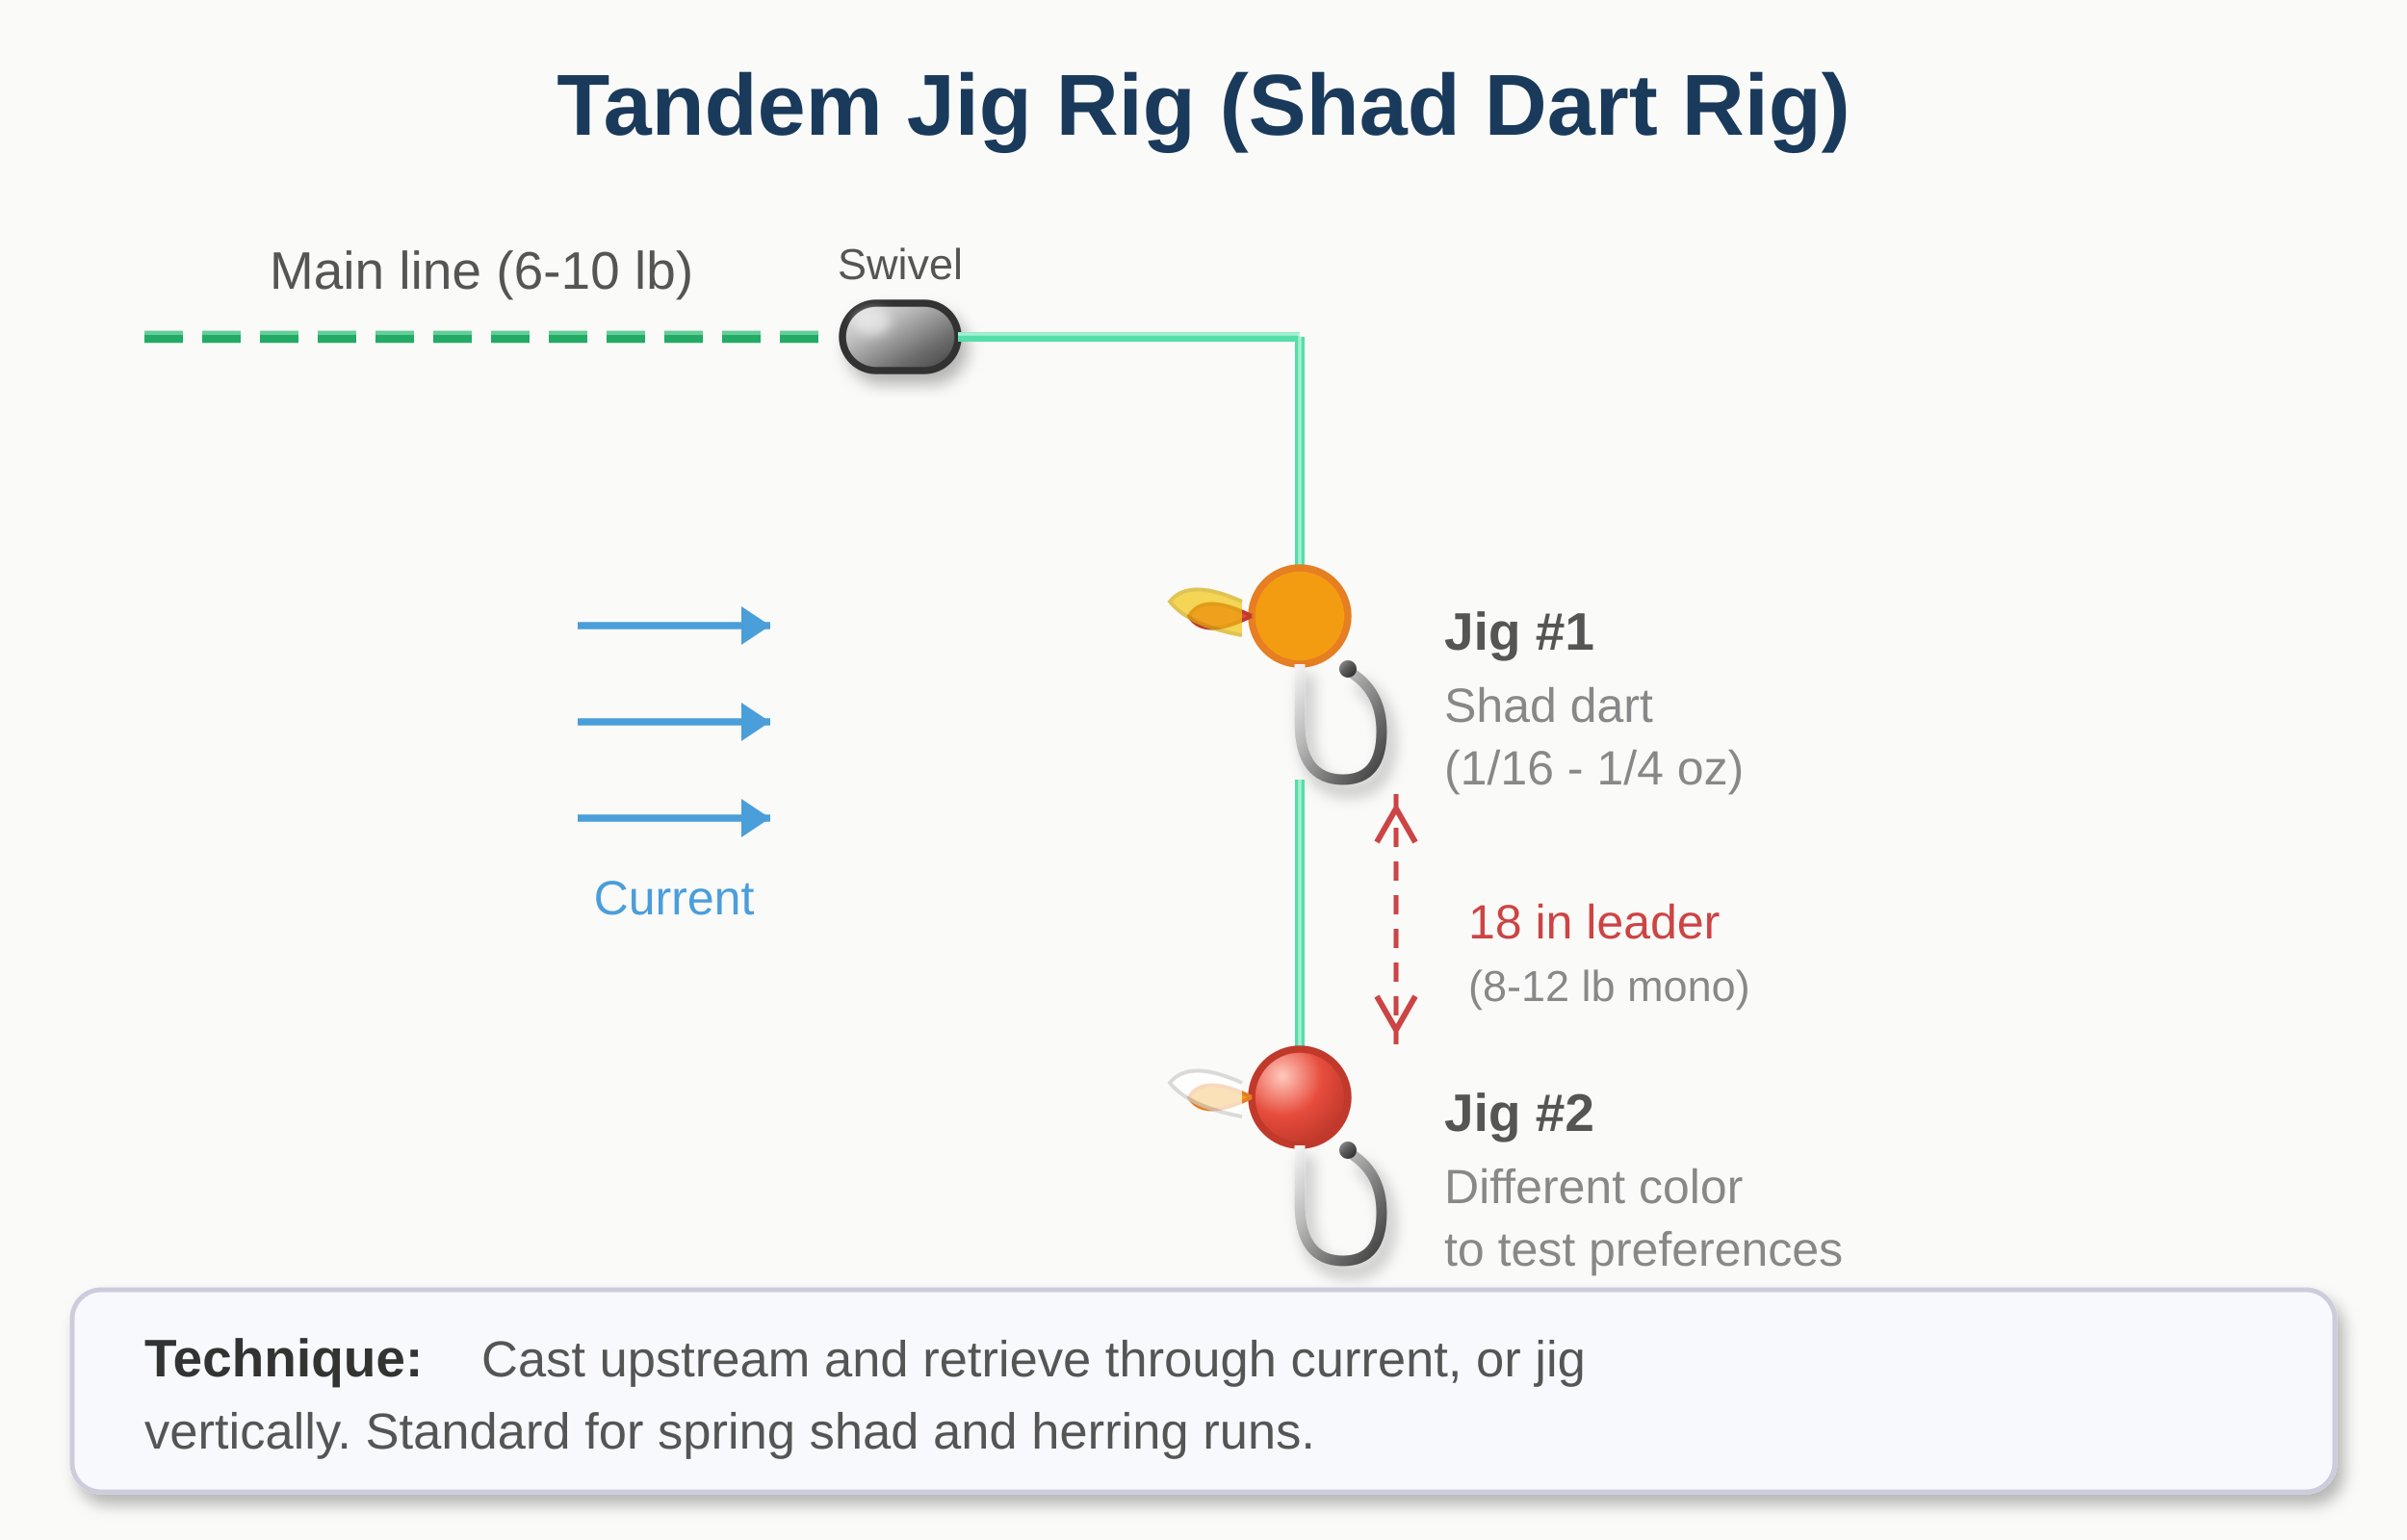
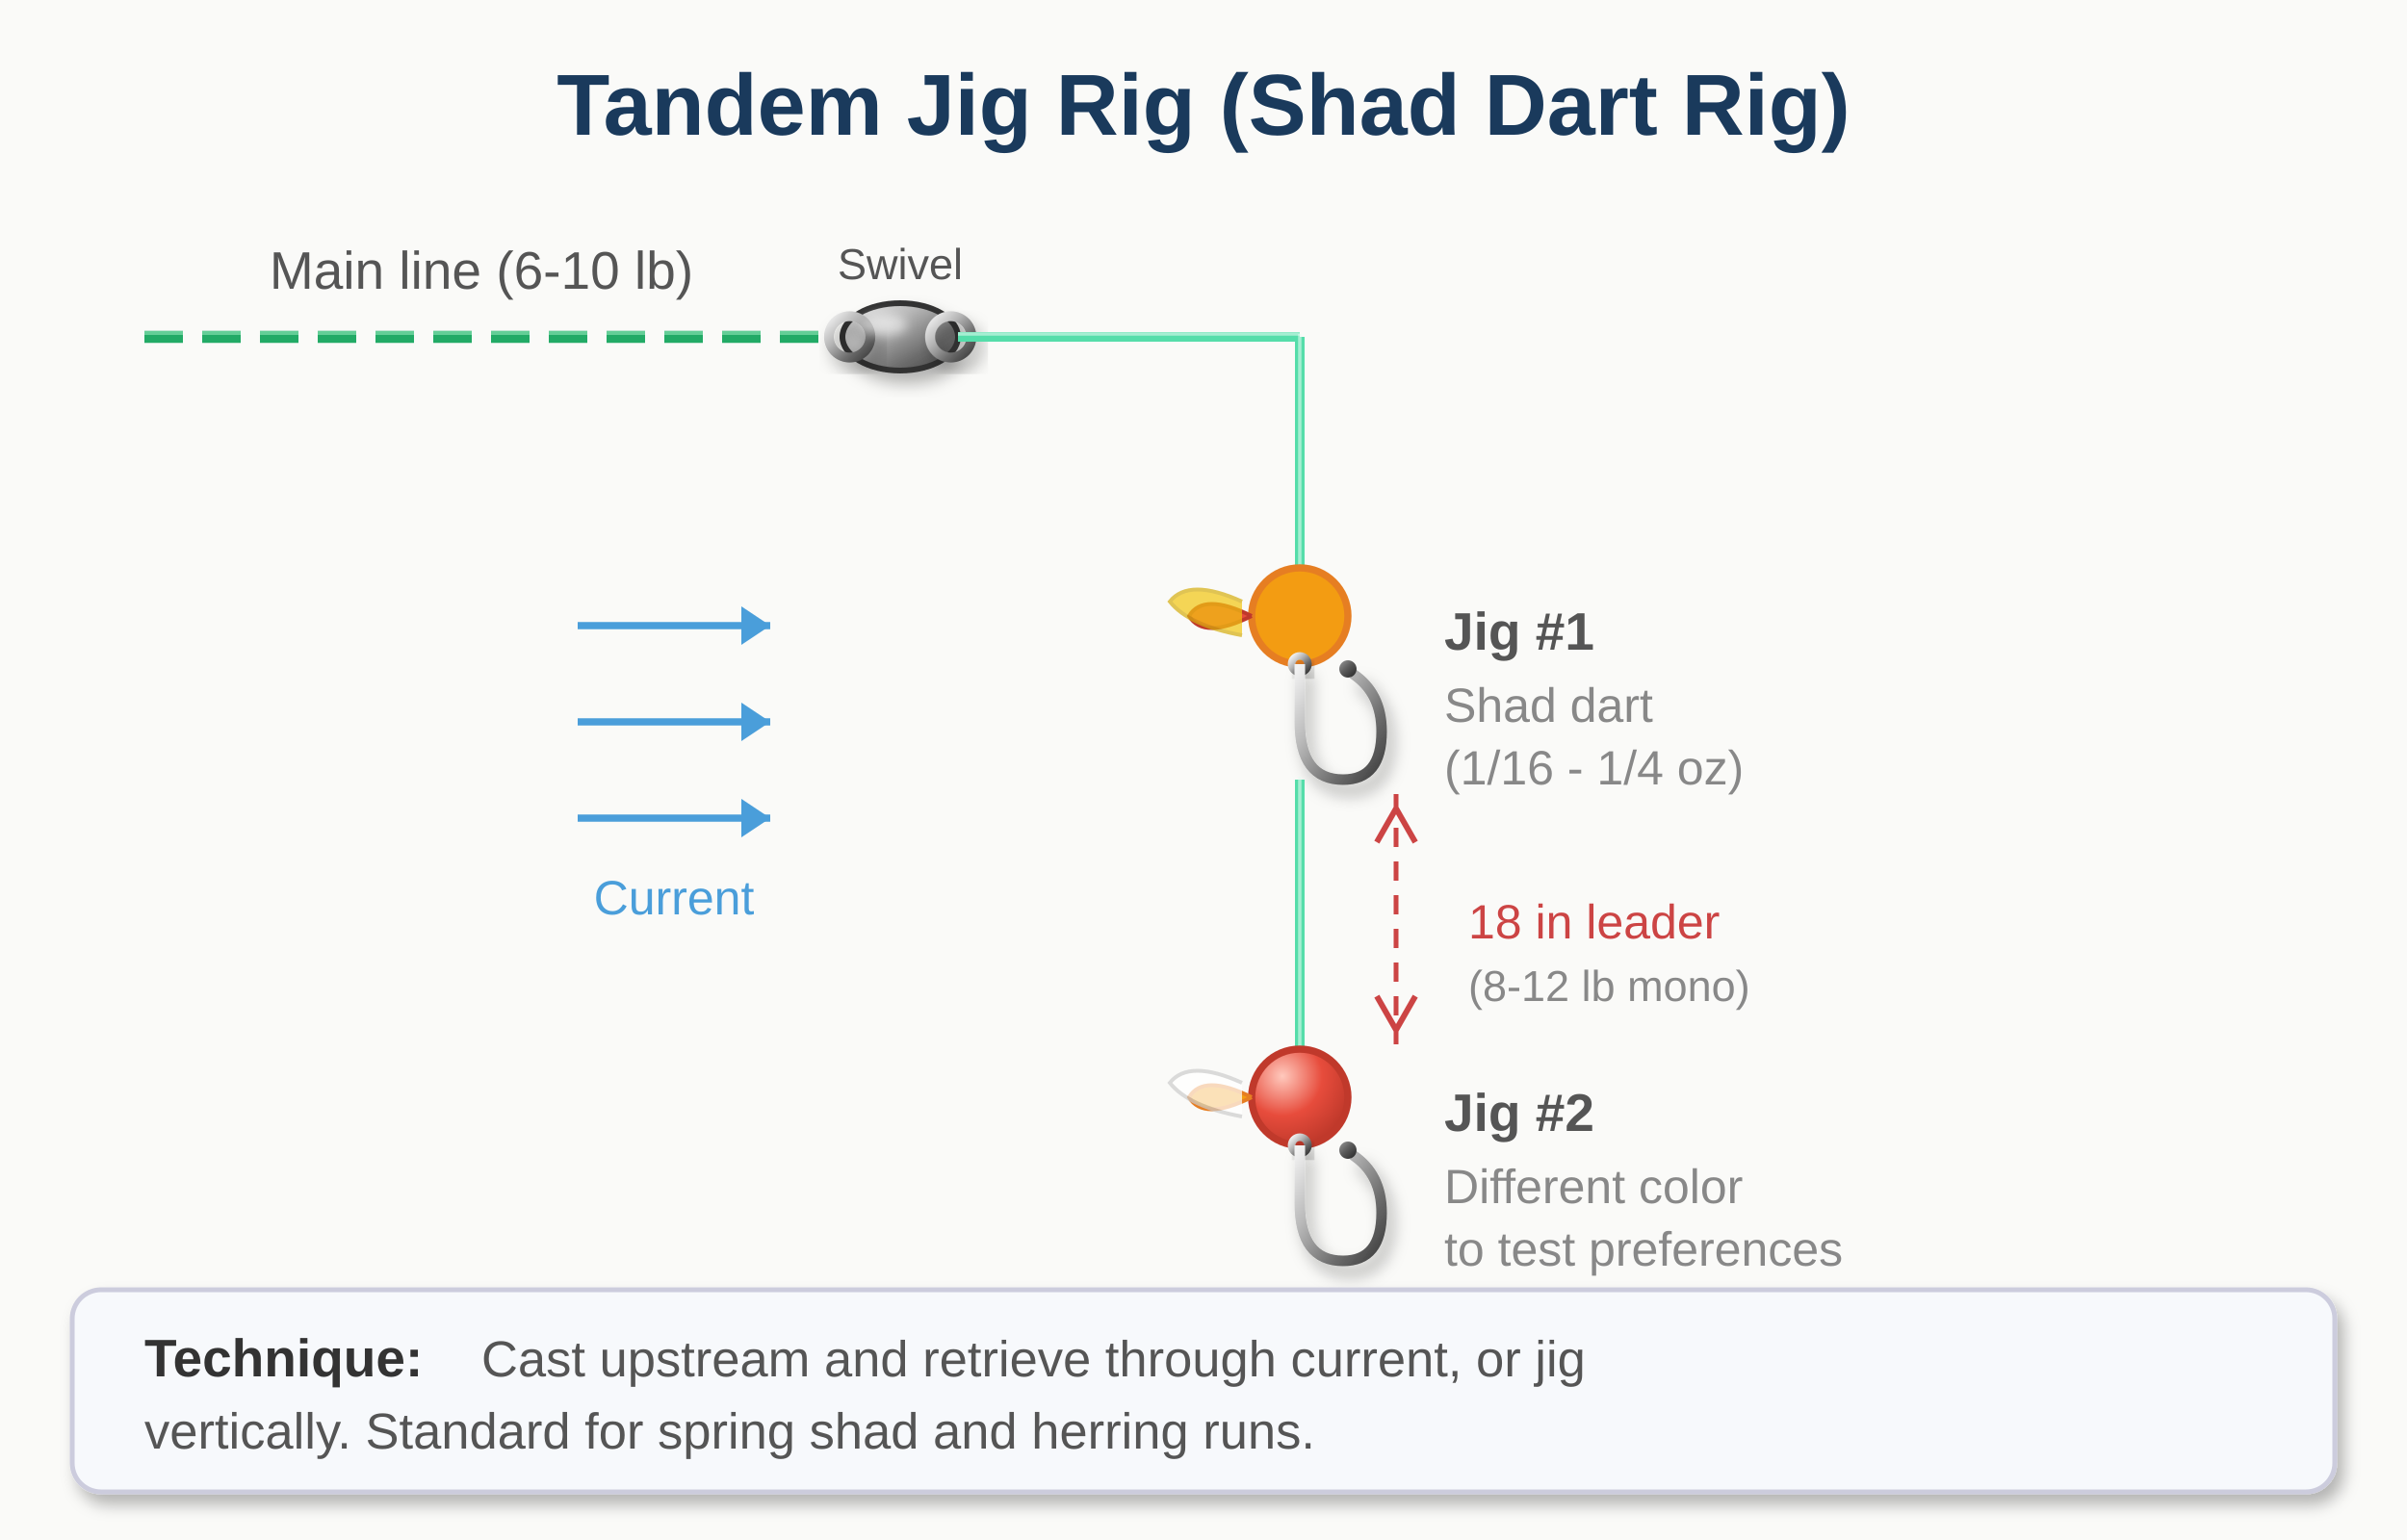
<svg xmlns="http://www.w3.org/2000/svg" viewBox="0 0 500 320" font-family="Arial, sans-serif">
  <rect x="0" y="0" width="500" height="320" fill="#FAFAF8" />
  <defs>
    <radialGradient id="beadGrad_e74c3c" cx="32%" cy="28%" r="75%">
      <stop offset="0%" stop-color="#ffc9bd" />
      <stop offset="55%" stop-color="#e74c3c" />
      <stop offset="100%" stop-color="#c0392b" />
    </radialGradient>
  </defs>
  <defs>
    <radialGradient id="baitGrad" cx="35%" cy="30%" r="75%">
      <stop offset="0%" stop-color="#ffe4c4" />
      <stop offset="45%" stop-color="#e8b48a" />
      <stop offset="100%" stop-color="#b5794a" />
    </radialGradient>
    <filter id="glossBlur" x="-60%" y="-60%" width="220%" height="220%">
      <feGaussianBlur stdDeviation="1.1" />
    </filter>
  </defs>
  <defs>
    <linearGradient id="steelGrad" x1="0%" y1="0%" x2="100%" y2="100%">
      <stop offset="0%" stop-color="#f2f2f2" />
      <stop offset="35%" stop-color="#b8b8b8" />
      <stop offset="70%" stop-color="#6e6e6e" />
      <stop offset="100%" stop-color="#3d3d3d" />
    </linearGradient>
    <linearGradient id="steelGradDark" x1="0%" y1="0%" x2="100%" y2="100%">
      <stop offset="0%" stop-color="#9a9a9a" />
      <stop offset="45%" stop-color="#5c5c5c" />
      <stop offset="100%" stop-color="#242424" />
    </linearGradient>
    <radialGradient id="leadGrad" cx="32%" cy="30%" r="75%">
      <stop offset="0%" stop-color="#e2e2e2" />
      <stop offset="35%" stop-color="#9a9a9a" />
      <stop offset="75%" stop-color="#5c5c5c" />
      <stop offset="100%" stop-color="#333333" />
    </radialGradient>
    <filter id="softShadow" x="-40%" y="-40%" width="180%" height="180%">
      <feDropShadow dx="1.4" dy="2.2" stdDeviation="1.6" flood-color="#000000" flood-opacity="0.28" />
    </filter>
  </defs>
  <text x="250" y="28" text-anchor="middle" font-size="18" font-weight="bold" fill="#1a3a5c">Tandem Jig Rig (Shad Dart Rig)</text>
  <line x1="30" y1="70" x2="170" y2="70" stroke="#2a6" stroke-width="2.5" stroke-dasharray="8,4" />
  <line x1="30" y1="69.2" x2="170" y2="69.2" stroke="#8fe6b8" stroke-width="0.80" stroke-dasharray="8,4" opacity="0.6" />
  <text x="100" y="60" text-anchor="middle" font-size="11" fill="#555">Main line (6-10 lb)</text>
-   <rect x="175" y="63" width="24" height="14" rx="7" fill="url(#steelGrad)" stroke="#333333" stroke-width="1.5" filter="url(#softShadow)" />
-   <ellipse cx="181.2" cy="66.9" rx="3.8" ry="2.8" fill="#ffffff" opacity="0.5" filter="url(#glossBlur)" />
+   <ellipse cx="187.0" cy="70.0" rx="12.0" ry="7.0" fill="url(#steelGrad)" stroke="#333333" stroke-width="1.2" filter="url(#softShadow)" />
+   <circle cx="176.5" cy="70.0" r="4.3" fill="none" stroke="url(#steelGrad)" stroke-width="2.06" filter="url(#softShadow)" />
+   <circle cx="197.5" cy="70.0" r="4.3" fill="none" stroke="url(#steelGrad)" stroke-width="2.06" filter="url(#softShadow)" />
+   <ellipse cx="183.6" cy="67.5" rx="4.8" ry="2.2" fill="#ffffff" opacity="0.55" filter="url(#glossBlur)" />
  <text x="187" y="58" text-anchor="middle" font-size="9" fill="#555">Swivel</text>
  <line x1="199" y1="70" x2="270" y2="70" stroke="#5da" stroke-width="2" />
  <line x1="199" y1="69.4" x2="270" y2="69.4" stroke="#e8fbf3" stroke-width="0.70" opacity="0.55" />
  <line x1="270" y1="70" x2="270" y2="120" stroke="#5da" stroke-width="2" />
  <line x1="270" y1="69.4" x2="270" y2="119.4" stroke="#e8fbf3" stroke-width="0.70" opacity="0.55" />
  <g transform="translate(255, 120)">
    <circle cx="15" cy="8" r="10" fill="#f39c12" stroke="#e67e22" stroke-width="1.5" />
+     <circle cx="15" cy="18" r="1.7" fill="none" stroke="url(#steelGrad)" stroke-width="1.58" filter="url(#softShadow)" />
    <path d="M15 18 L15 30 Q15 42 24 42 Q32 42 32 32 Q32 24 26 20" fill="none" stroke="url(#steelGrad)" stroke-width="2.2" filter="url(#softShadow)" />
    <circle cx="25" cy="19" r="1.8" fill="url(#steelGradDark)" />
    <path d="M5 8 Q-5 3 -8 8 Q-5 13 5 8" fill="#e74c3c" stroke="#c0392b" stroke-width="0.8" />
    <path d="M3 5 Q-8 0 -12 5 Q-8 10 3 12" fill="#f1c40f" stroke="#d4ac0d" stroke-width="0.8" opacity="0.7" />
    <text x="45" y="15" font-size="11" fill="#555" font-weight="bold">Jig #1</text>
    <text x="45" y="30" font-size="10" fill="#888">Shad dart</text>
    <text x="45" y="43" font-size="10" fill="#888">(1/16 - 1/4 oz)</text>
  </g>
  <line x1="270" y1="162" x2="270" y2="220" stroke="#5da" stroke-width="2" />
  <line x1="270" y1="161.4" x2="270" y2="219.4" stroke="#e8fbf3" stroke-width="0.70" opacity="0.55" />
  <line x1="290" y1="165" x2="290" y2="217" stroke="#c44" stroke-width="1" stroke-dasharray="4,3" />
  <path d="M290 168 L286 175 M290 168 L294 175" fill="none" stroke="#c44" stroke-width="1.2" />
  <path d="M290 214 L286 207 M290 214 L294 207" fill="none" stroke="#c44" stroke-width="1.2" />
  <text x="305" y="195" font-size="10" fill="#c44">18 in leader</text>
  <text x="305" y="208" font-size="9" fill="#888">(8-12 lb mono)</text>
  <g transform="translate(255, 220)">
    <circle cx="15" cy="8" r="10" fill="url(#beadGrad_e74c3c)" stroke="#c0392b" stroke-width="1.5" />
+     <circle cx="15" cy="18" r="1.7" fill="none" stroke="url(#steelGrad)" stroke-width="1.58" filter="url(#softShadow)" />
    <path d="M15 18 L15 30 Q15 42 24 42 Q32 42 32 32 Q32 24 26 20" fill="none" stroke="url(#steelGrad)" stroke-width="2.2" filter="url(#softShadow)" />
    <circle cx="25" cy="19" r="1.8" fill="url(#steelGradDark)" />
    <path d="M5 8 Q-5 3 -8 8 Q-5 13 5 8" fill="#f39c12" stroke="#e67e22" stroke-width="0.8" />
    <path d="M3 5 Q-8 0 -12 5 Q-8 10 3 12" fill="#fff" stroke="#ccc" stroke-width="0.8" opacity="0.7" />
    <text x="45" y="15" font-size="11" fill="#555" font-weight="bold">Jig #2</text>
    <text x="45" y="30" font-size="10" fill="#888">Different color</text>
    <text x="45" y="43" font-size="10" fill="#888">to test preferences</text>
  </g>
  <g transform="translate(120, 130)">
    <line x1="0" y1="0" x2="40" y2="0" stroke="#4a9eda" stroke-width="1.5" />
    <polygon points="40,0 34,-4 34,4" fill="#4a9eda" />
    <line x1="0" y1="20" x2="40" y2="20" stroke="#4a9eda" stroke-width="1.5" />
    <polygon points="40,20 34,16 34,24" fill="#4a9eda" />
    <line x1="0" y1="40" x2="40" y2="40" stroke="#4a9eda" stroke-width="1.5" />
    <polygon points="40,40 34,36 34,44" fill="#4a9eda" />
    <text x="20" y="60" text-anchor="middle" font-size="10" fill="#4a9eda">Current</text>
  </g>
  <rect x="15" y="268" width="470" height="42" rx="6" fill="#f7f9fc" stroke="#ccd" stroke-width="1" filter="url(#softShadow)" />
  <text x="30" y="286" font-size="11" fill="#333" font-weight="bold">Technique:</text>
  <text x="100" y="286" font-size="10.5" fill="#555">Cast upstream and retrieve through current, or jig</text>
  <text x="30" y="301" font-size="10.5" fill="#555">vertically. Standard for spring shad and herring runs.</text>
</svg>
